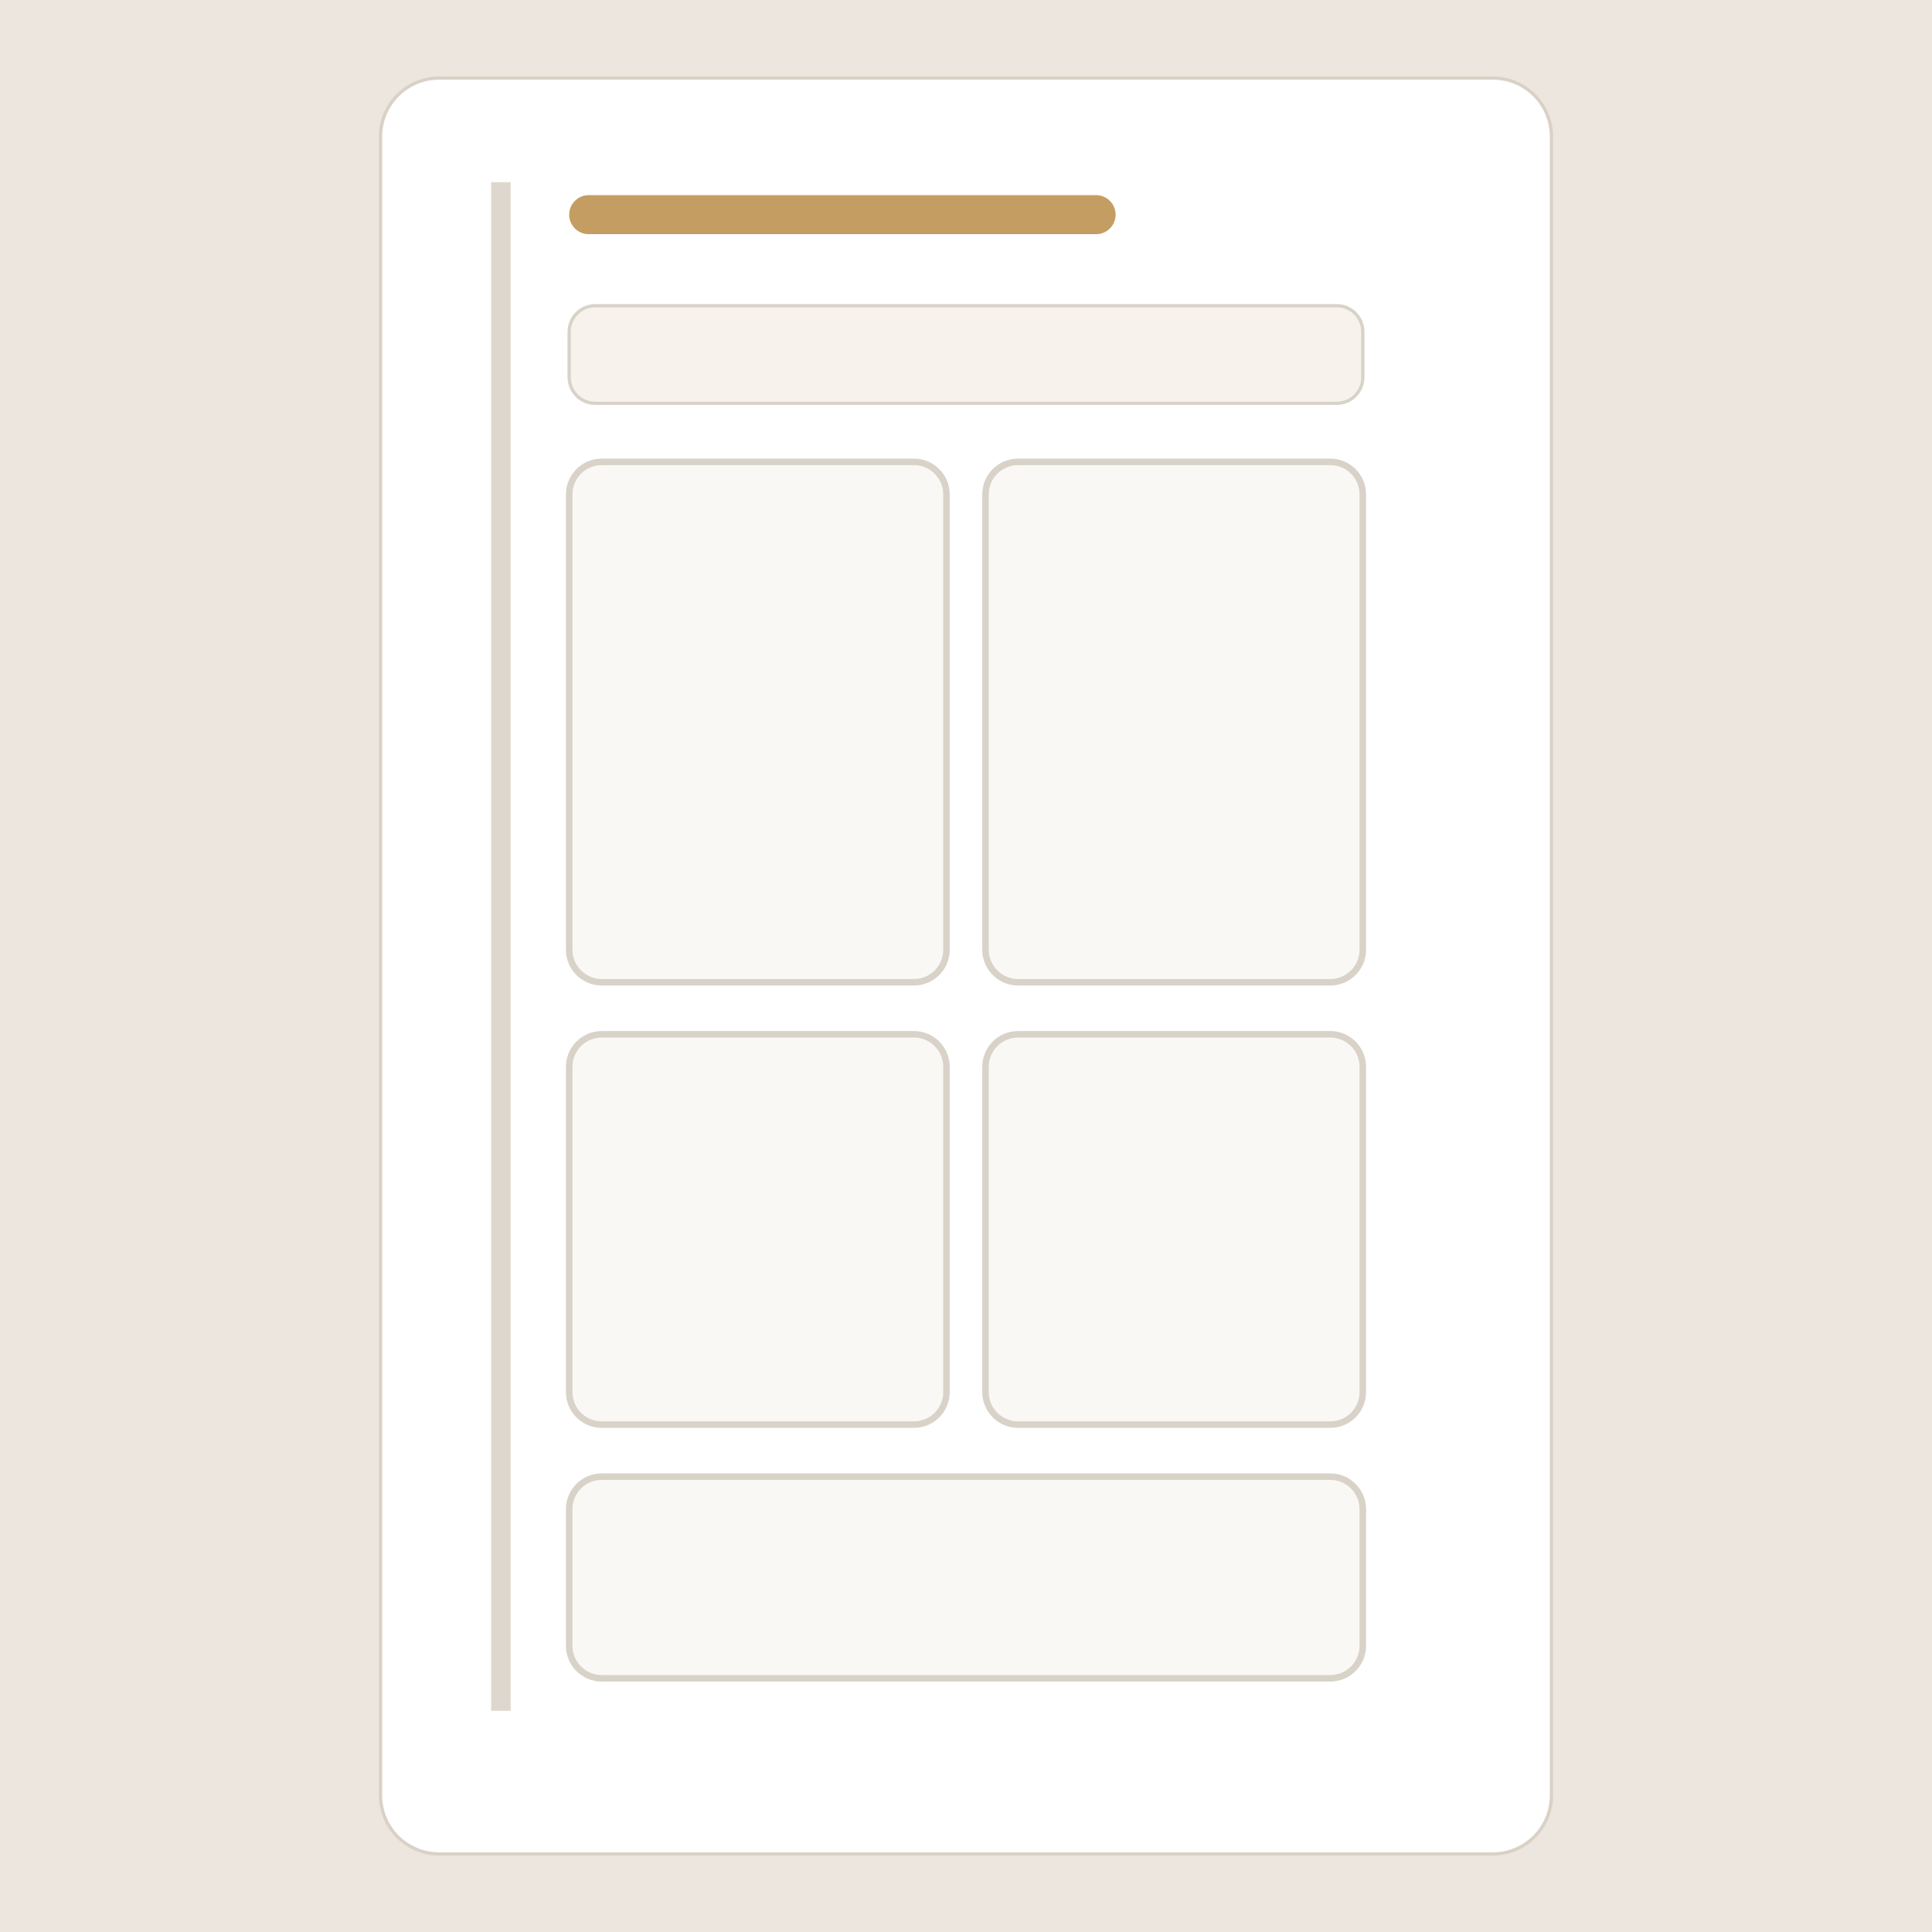
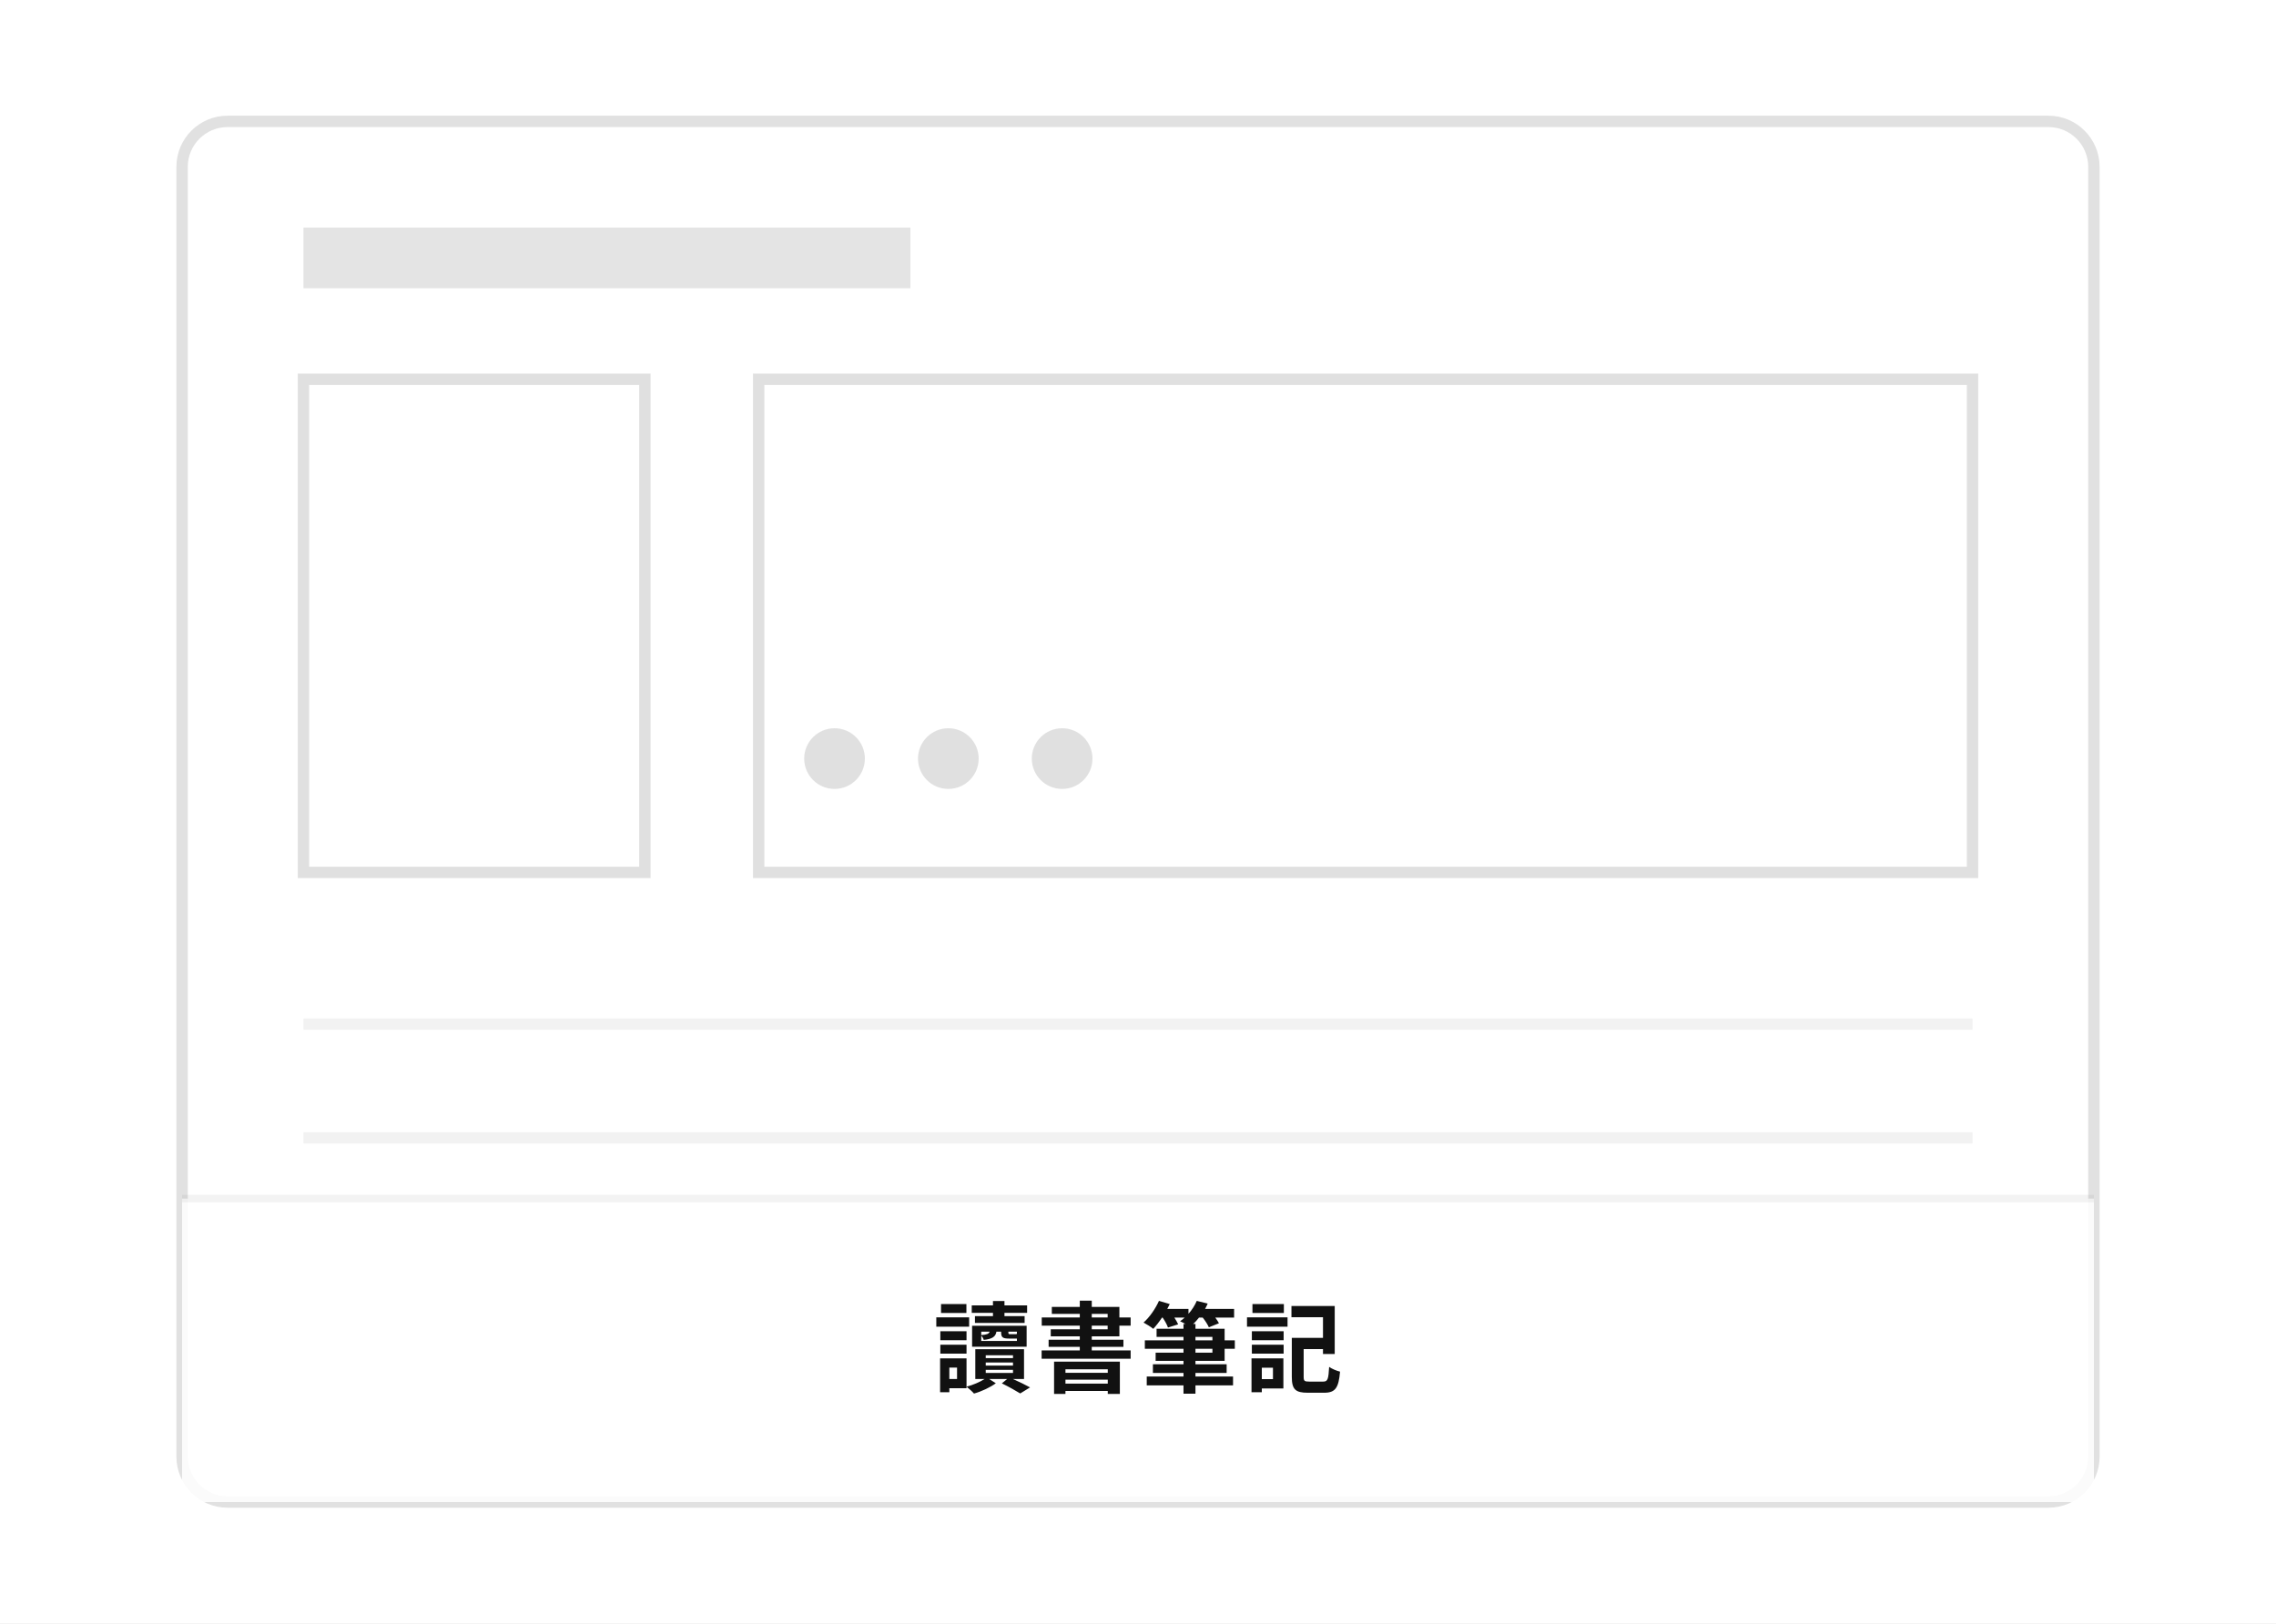
- <svg xmlns="http://www.w3.org/2000/svg" viewBox="0 0 594 594">
-   <rect width="594" height="594" fill="#ece6de" />
-   <g transform="translate(87 0)">
-     <rect width="420" height="594" fill="#ece6de" />
-     <rect x="30" y="24" width="360" height="546" rx="18" fill="#fff" stroke="#d9d1c6" />
-     <rect x="64" y="56" width="6" height="470" fill="#ded7cd" />
-     <rect x="88" y="60" width="168" height="12" rx="6" fill="#c49d62" />
-     <rect x="88" y="94" width="244" height="30" rx="8" fill="#f7f3ec" stroke="#d8d2c8" />
-     <g fill="#faf8f4" stroke="#d8d2c8" stroke-width="2">
-       <rect x="88" y="142" width="116" height="160" rx="10" />
-       <rect x="216" y="142" width="116" height="160" rx="10" />
-       <rect x="88" y="318" width="116" height="120" rx="10" />
-       <rect x="216" y="318" width="116" height="120" rx="10" />
-       <rect x="88" y="454" width="244" height="62" rx="10" />
-     </g>
+ <svg xmlns="http://www.w3.org/2000/svg" viewBox="0 0 300 214">
+   <rect width="100%" height="100%" fill="#ffffff" />
+   <rect x="24" y="16" width="252" height="182" fill="#ffffff" stroke="#e1e1e1" stroke-width="1.5" rx="6" />
+   <g opacity="0.6">
+     <rect x="40" y="30" width="80" height="8" fill="#d2d2d2" stroke="none" stroke-width="1.5" rx="0" />
+     <rect x="40" y="50" width="45" height="65" fill="none" stroke="#ccc" stroke-width="1.5" rx="0" />
+     <rect x="100" y="50" width="160" height="65" fill="none" stroke="#ccc" stroke-width="1.5" rx="0" />
+     <line x1="40" y1="135" x2="260" y2="135" stroke="#eaeaea" stroke-width="1.5" stroke-dasharray="" />
+     <line x1="40" y1="150" x2="260" y2="150" stroke="#eaeaea" stroke-width="1.5" stroke-dasharray="" />
+     <circle cx="110" cy="100" r="4" fill="#ccc" stroke="none" stroke-width="1.5" />
+     <circle cx="125" cy="100" r="4" fill="#ccc" stroke="none" stroke-width="1.5" />
+     <circle cx="140" cy="100" r="4" fill="#ccc" stroke="none" stroke-width="1.5" />
  </g>
+   <rect x="24" y="158" width="252" height="40" fill="rgba(255,255,255,0.85)" />
+   <path d="M 24 158 L 276 158" stroke="rgba(0,0,0,0.05)" stroke-width="1" />
+   <text x="150" y="178" dominant-baseline="middle" text-anchor="middle" font-size="13" fill="#111" font-family="'PingFang TC', sans-serif" font-weight="600" letter-spacing="0.05em">讀書筆記</text>
</svg>
